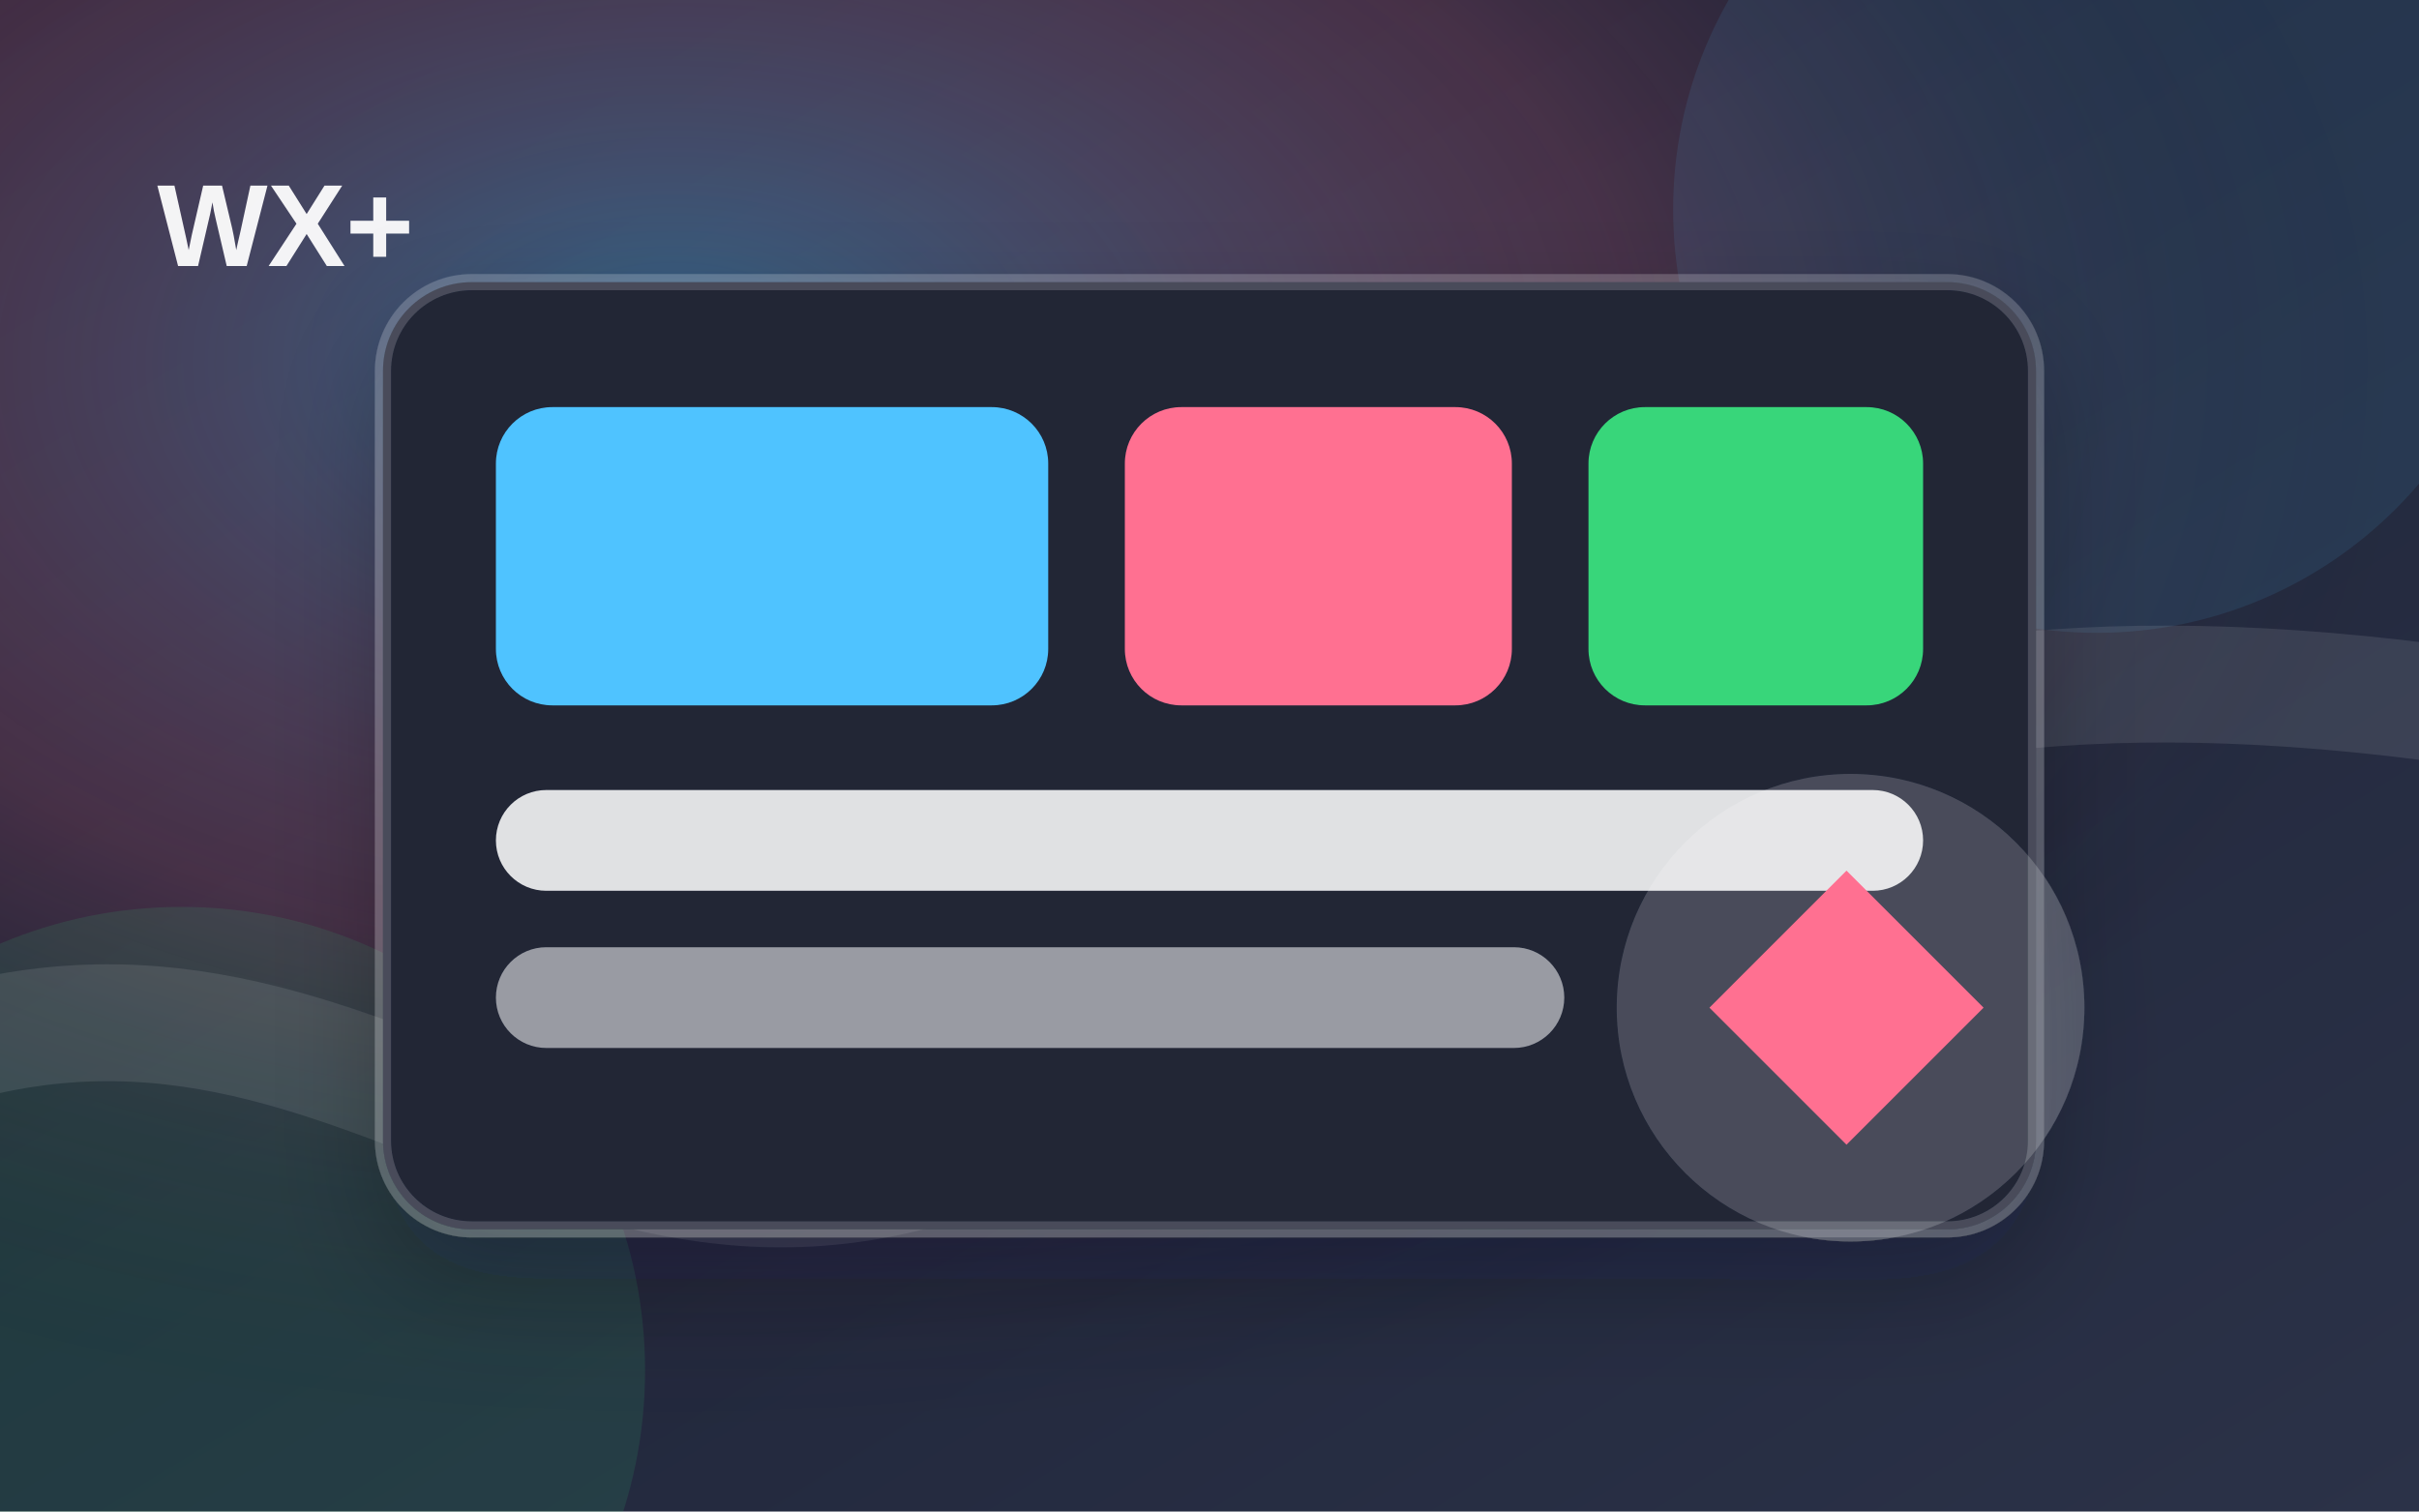
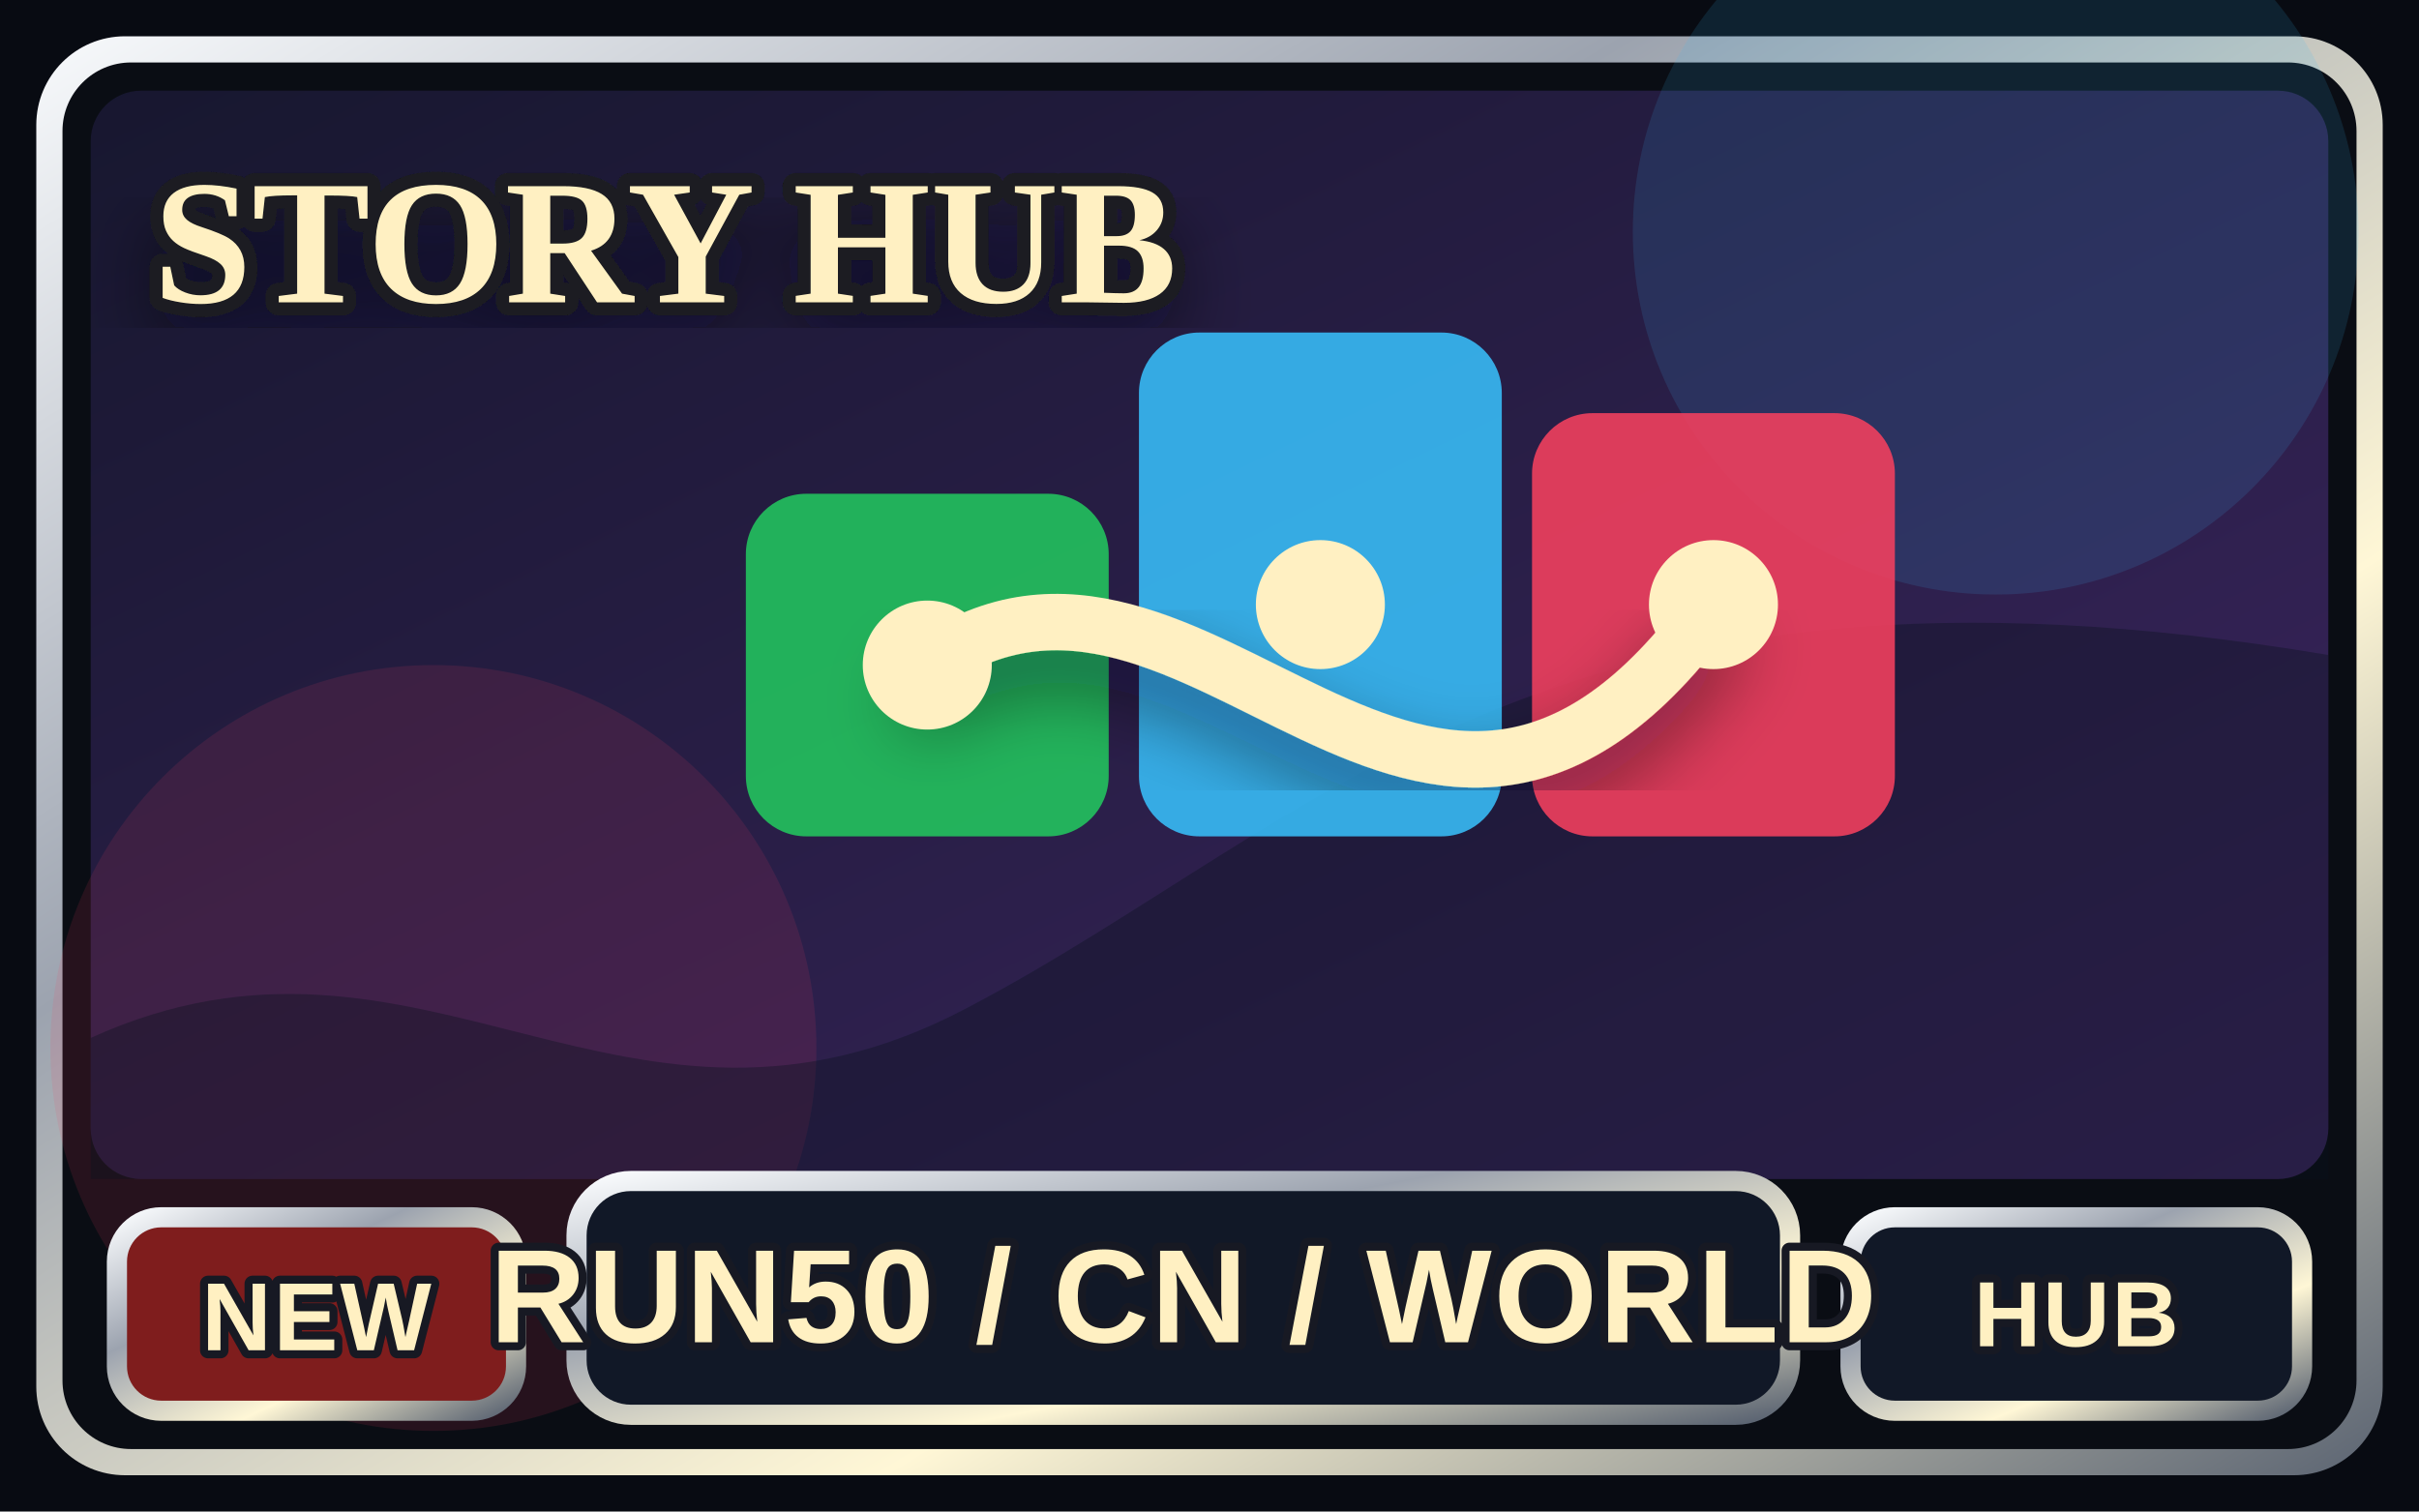
- <svg xmlns="http://www.w3.org/2000/svg" viewBox="0 0 1200 750" role="img" aria-label="Abstract wechat-new cover">
+ <svg xmlns="http://www.w3.org/2000/svg" viewBox="0 0 1200 750" role="img" aria-label="STORY HUB minimalist enamel plaque cover">
  <defs>
-     <linearGradient id="bg-wechat-new" x1="0" y1="0" x2="1" y2="1">
-       <stop offset="0%" stop-color="#171c2f" />
-       <stop offset="100%" stop-color="#2b3248" />
+     <linearGradient id="scene" x1="0" y1="0" x2="1" y2="1">
+       <stop offset="0%" stop-color="#17172f" />
+       <stop offset="100%" stop-color="#3b255f" />
    </linearGradient>
-     <radialGradient id="burst-wechat-new" cx="28%" cy="24%" r="72%">
-       <stop offset="0%" stop-color="#4fc3ff" stop-opacity="0.42" />
-       <stop offset="54%" stop-color="#ff6f91" stop-opacity="0.18" />
-       <stop offset="100%" stop-color="#000000" stop-opacity="0" />
-     </radialGradient>
-     <filter id="soft-wechat-new" x="-30%" y="-30%" width="160%" height="160%">
-       <feDropShadow dx="0" dy="24" stdDeviation="28" flood-color="#020617" flood-opacity="0.28" />
+     <linearGradient id="metal" x1="0" y1="0" x2="1" y2="1">
+       <stop offset="0%" stop-color="#f8fafc" />
+       <stop offset="34%" stop-color="#9ca3af" />
+       <stop offset="68%" stop-color="#fff7d6" />
+       <stop offset="100%" stop-color="#5b6472" />
+     </linearGradient>
+     <filter id="shadow" x="-20%" y="-20%" width="140%" height="140%">
+       <feDropShadow dx="0" dy="18" stdDeviation="18" flood-color="#020617" flood-opacity=".46" />
    </filter>
+     <style>
+       .title { font-family: Georgia, 'Times New Roman', serif; font-weight: 900; paint-order: stroke; stroke: #1a1b20; stroke-width: 13px; stroke-linejoin: round; filter: url(#shadow); letter-spacing: 0; }
+       .rail { font-family: Impact, 'Arial Narrow', Arial, sans-serif; font-weight: 900; paint-order: stroke; stroke: #171923; stroke-width: 8px; stroke-linejoin: round; letter-spacing: 1px; }
+       .route { fill: none; stroke-linecap: round; stroke-linejoin: round; filter: url(#shadow); }
+     </style>
  </defs>
-   <rect width="1200" height="750" rx="0" fill="url(#bg-wechat-new)" />
-   <rect width="1200" height="750" fill="url(#burst-wechat-new)" />
-   <circle cx="1040" cy="104" r="210" fill="#4fc3ff" opacity="0.10" />
-   <circle cx="90" cy="680" r="230" fill="#37d67a" opacity="0.12" />
-   <path d="M-80 540 C170 420 280 680 520 555 S865 285 1280 360" fill="none" stroke="#ffffff" stroke-opacity="0.10" stroke-width="58" stroke-linecap="round" />
-   <text x="78" y="132" font-family="Arial, Helvetica, sans-serif" font-size="58" font-weight="900" fill="#ffffff" opacity="0.94" letter-spacing="0">WX+</text>
-   <g filter="url(#soft-wechat-new)">
-     <rect x="190" y="140" width="820" height="470" rx="44" fill="#202536" stroke="#ffffff" stroke-opacity="0.18" stroke-width="8" />
-     <rect x="246" y="202" width="274" height="148" rx="28" fill="#4fc3ff" />
-     <rect x="558" y="202" width="192" height="148" rx="28" fill="#ff6f91" />
-     <rect x="788" y="202" width="166" height="148" rx="28" fill="#37d67a" />
-     <rect x="246" y="392" width="708" height="50" rx="25" fill="#ffffff" opacity="0.86" />
-     <rect x="246" y="470" width="530" height="50" rx="25" fill="#ffffff" opacity="0.54" />
-     <circle cx="918" cy="500" r="116" fill="#ffffff" opacity="0.18" />
-     <path d="M848 500 L916 432 L984 500 L916 568Z" fill="#ff6f91" />
-   </g>
+   <rect width="1200" height="750" fill="#080b12" />
+   <rect x="18" y="18" width="1164" height="714" rx="44" fill="url(#metal)" />
+   <rect x="31" y="31" width="1138" height="688" rx="34" fill="#0a0d14" />
+   <rect x="45" y="45" width="1110" height="540" rx="25" fill="url(#scene)" />
+   <circle cx="990" cy="115" r="180" fill="#38bdf8" opacity=".13" />
+   <circle cx="215" cy="520" r="190" fill="#f43f5e" opacity=".12" />
+   <path d="M45 515 C210 440 310 590 480 500 C655 408 768 260 1155 325 L1155 585 L45 585Z" fill="#07111c" opacity=".36" />
+   <rect x="565" y="165" width="180" height="250" rx="30" fill="#38bdf8" opacity=".88" />
+   <rect x="760" y="205" width="180" height="210" rx="30" fill="#f43f5e" opacity=".88" />
+   <rect x="370" y="245" width="180" height="170" rx="30" fill="#22c55e" opacity=".88" />
+   <path d="M460 330 C595 235 706 500 850 300" class="route" stroke="#fff0c2" stroke-width="28" />
+   <circle cx="460" cy="330" r="32" fill="#fff0c2" />
+   <circle cx="655" cy="300" r="32" fill="#fff0c2" />
+   <circle cx="850" cy="300" r="32" fill="#fff0c2" />
+   <text class="title" x="76" y="150" font-size="88" fill="#fff0c2">STORY HUB</text>
+   <rect x="58" y="604" width="198" height="96" rx="22" fill="#7f1d1d" stroke="url(#metal)" stroke-width="10" />
+   <rect x="286" y="586" width="602" height="116" rx="27" fill="#111827" stroke="url(#metal)" stroke-width="10" />
+   <rect x="918" y="604" width="224" height="96" rx="22" fill="#111827" stroke="url(#metal)" stroke-width="10" />
+   <text class="rail" x="157" y="670" font-size="48" text-anchor="middle" fill="#fff0c2">NEW</text>
+   <text class="rail" x="587" y="666" font-size="66" text-anchor="middle" fill="#fff0c2">RUN50 / CN / WORLD</text>
+   <text class="rail" x="1030" y="668" font-size="46" text-anchor="middle" fill="#fff0c2">HUB</text>
</svg>
